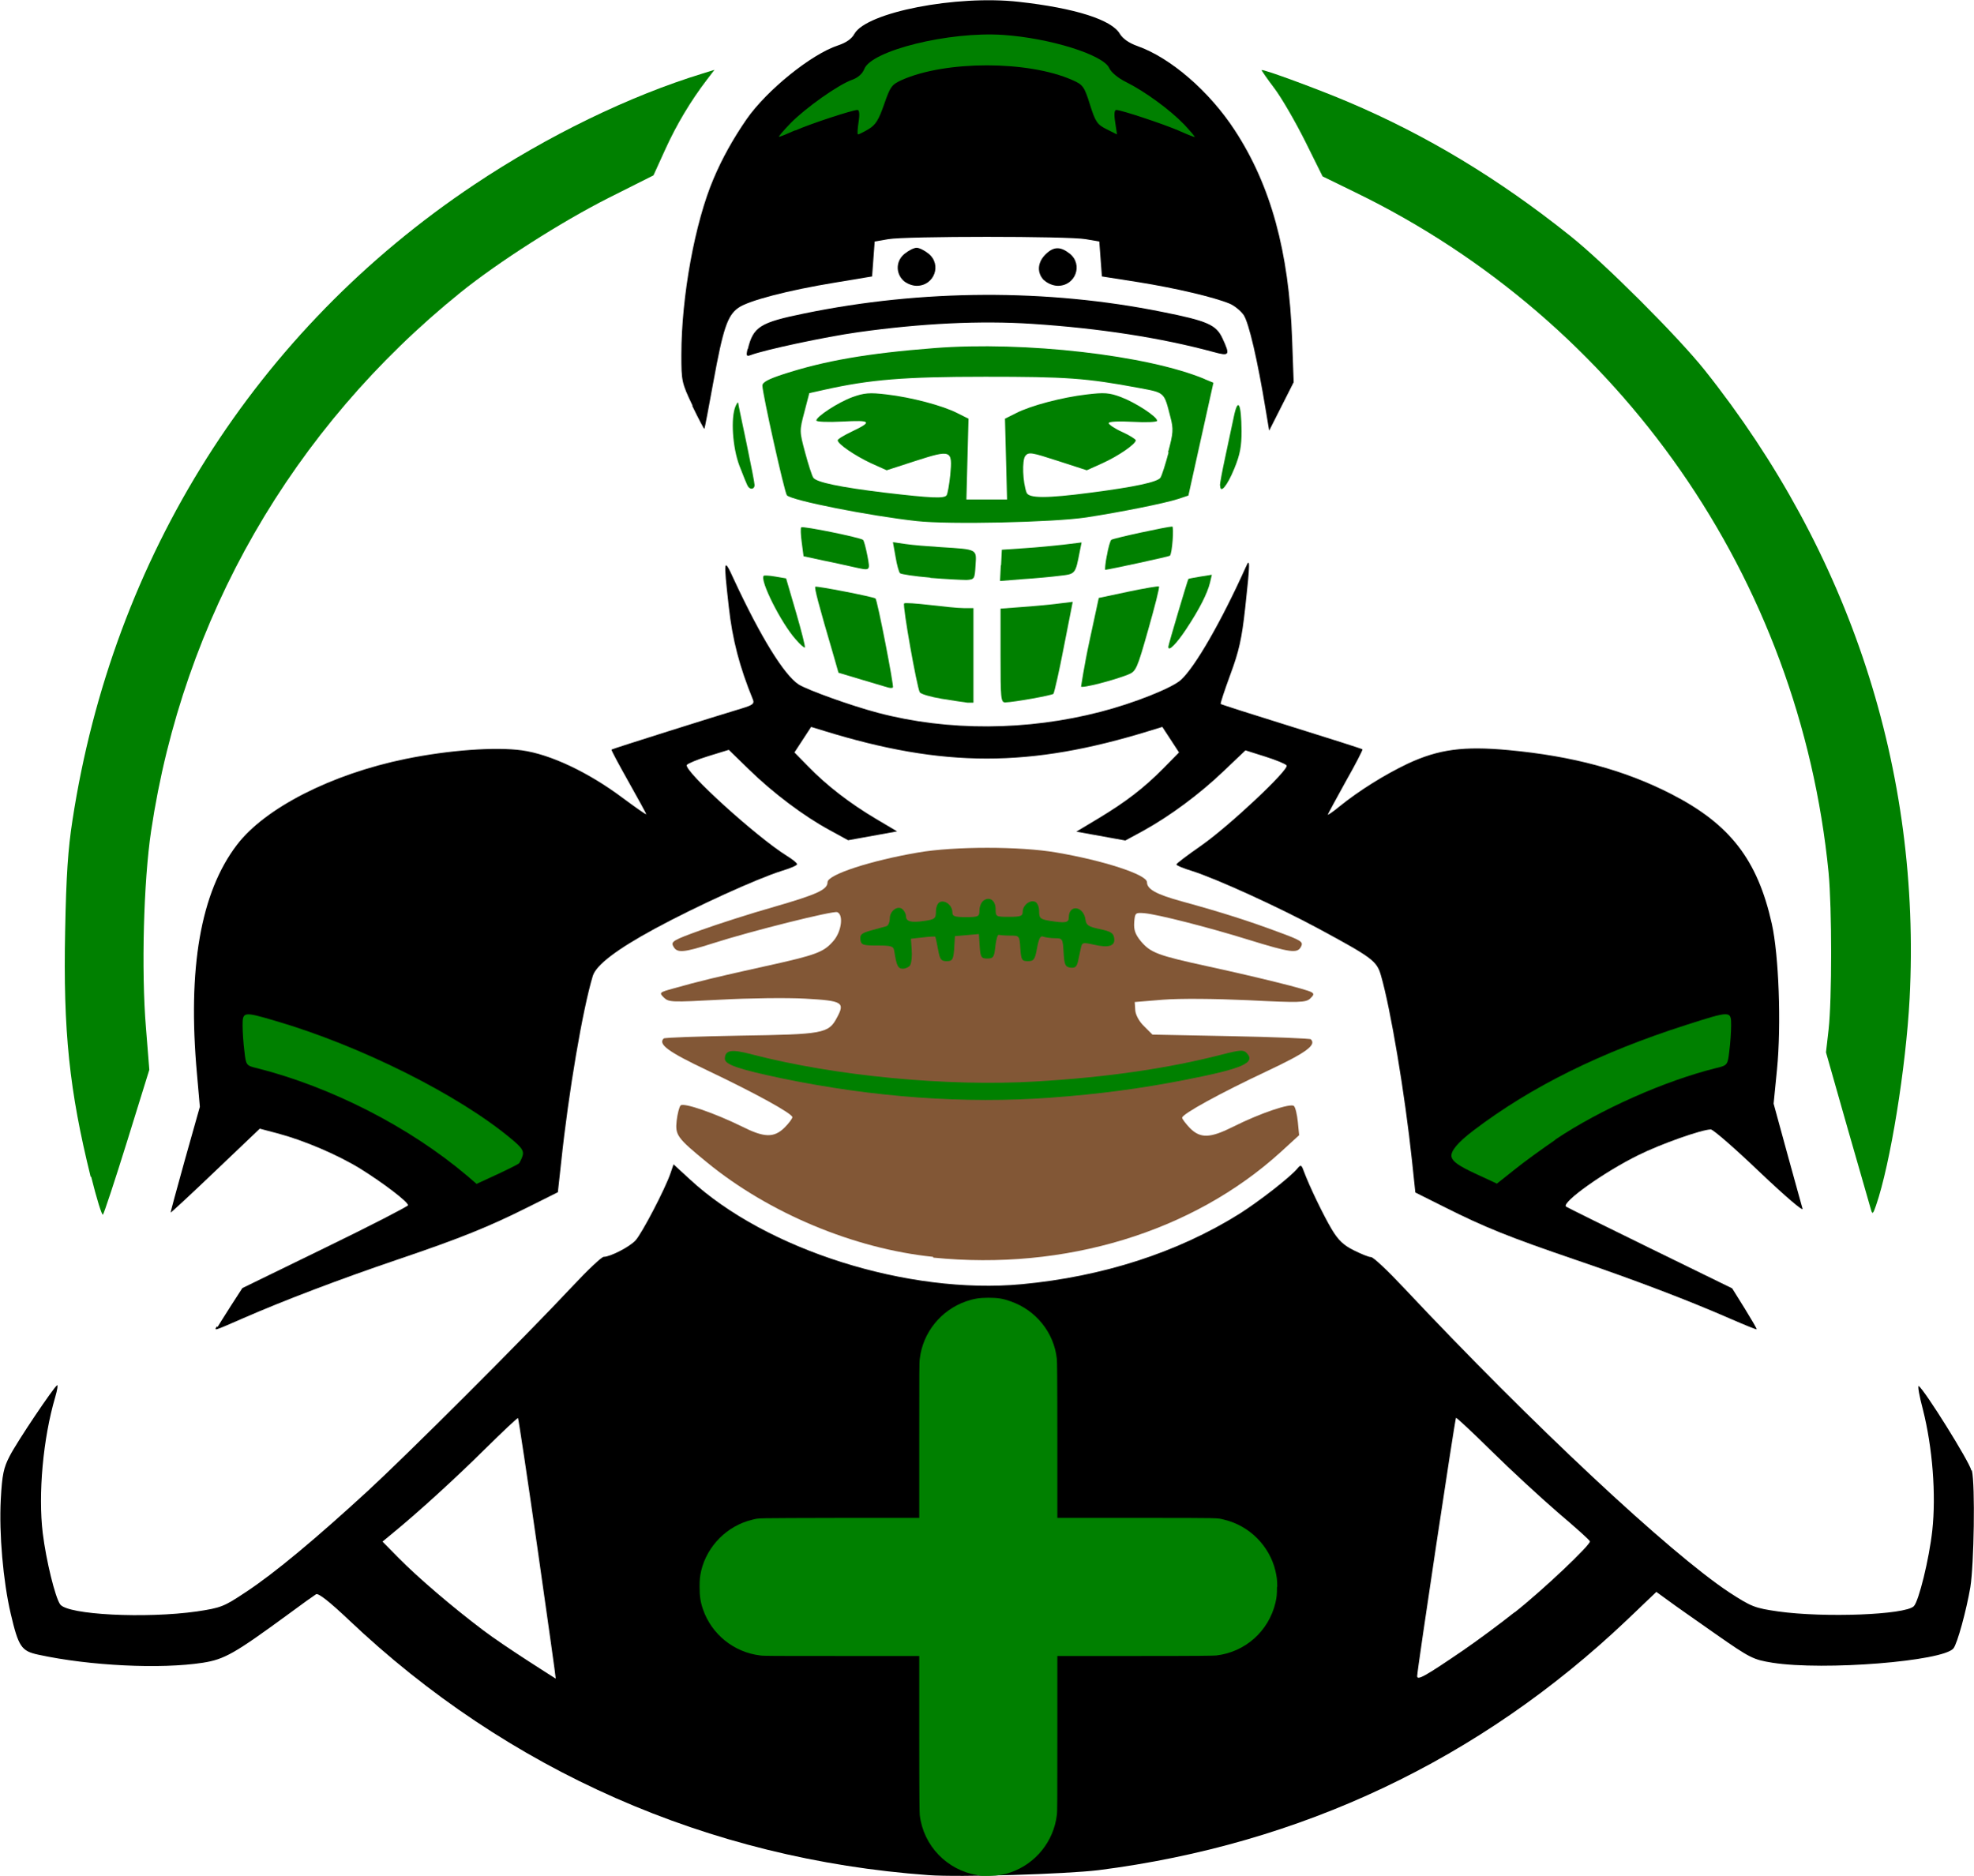
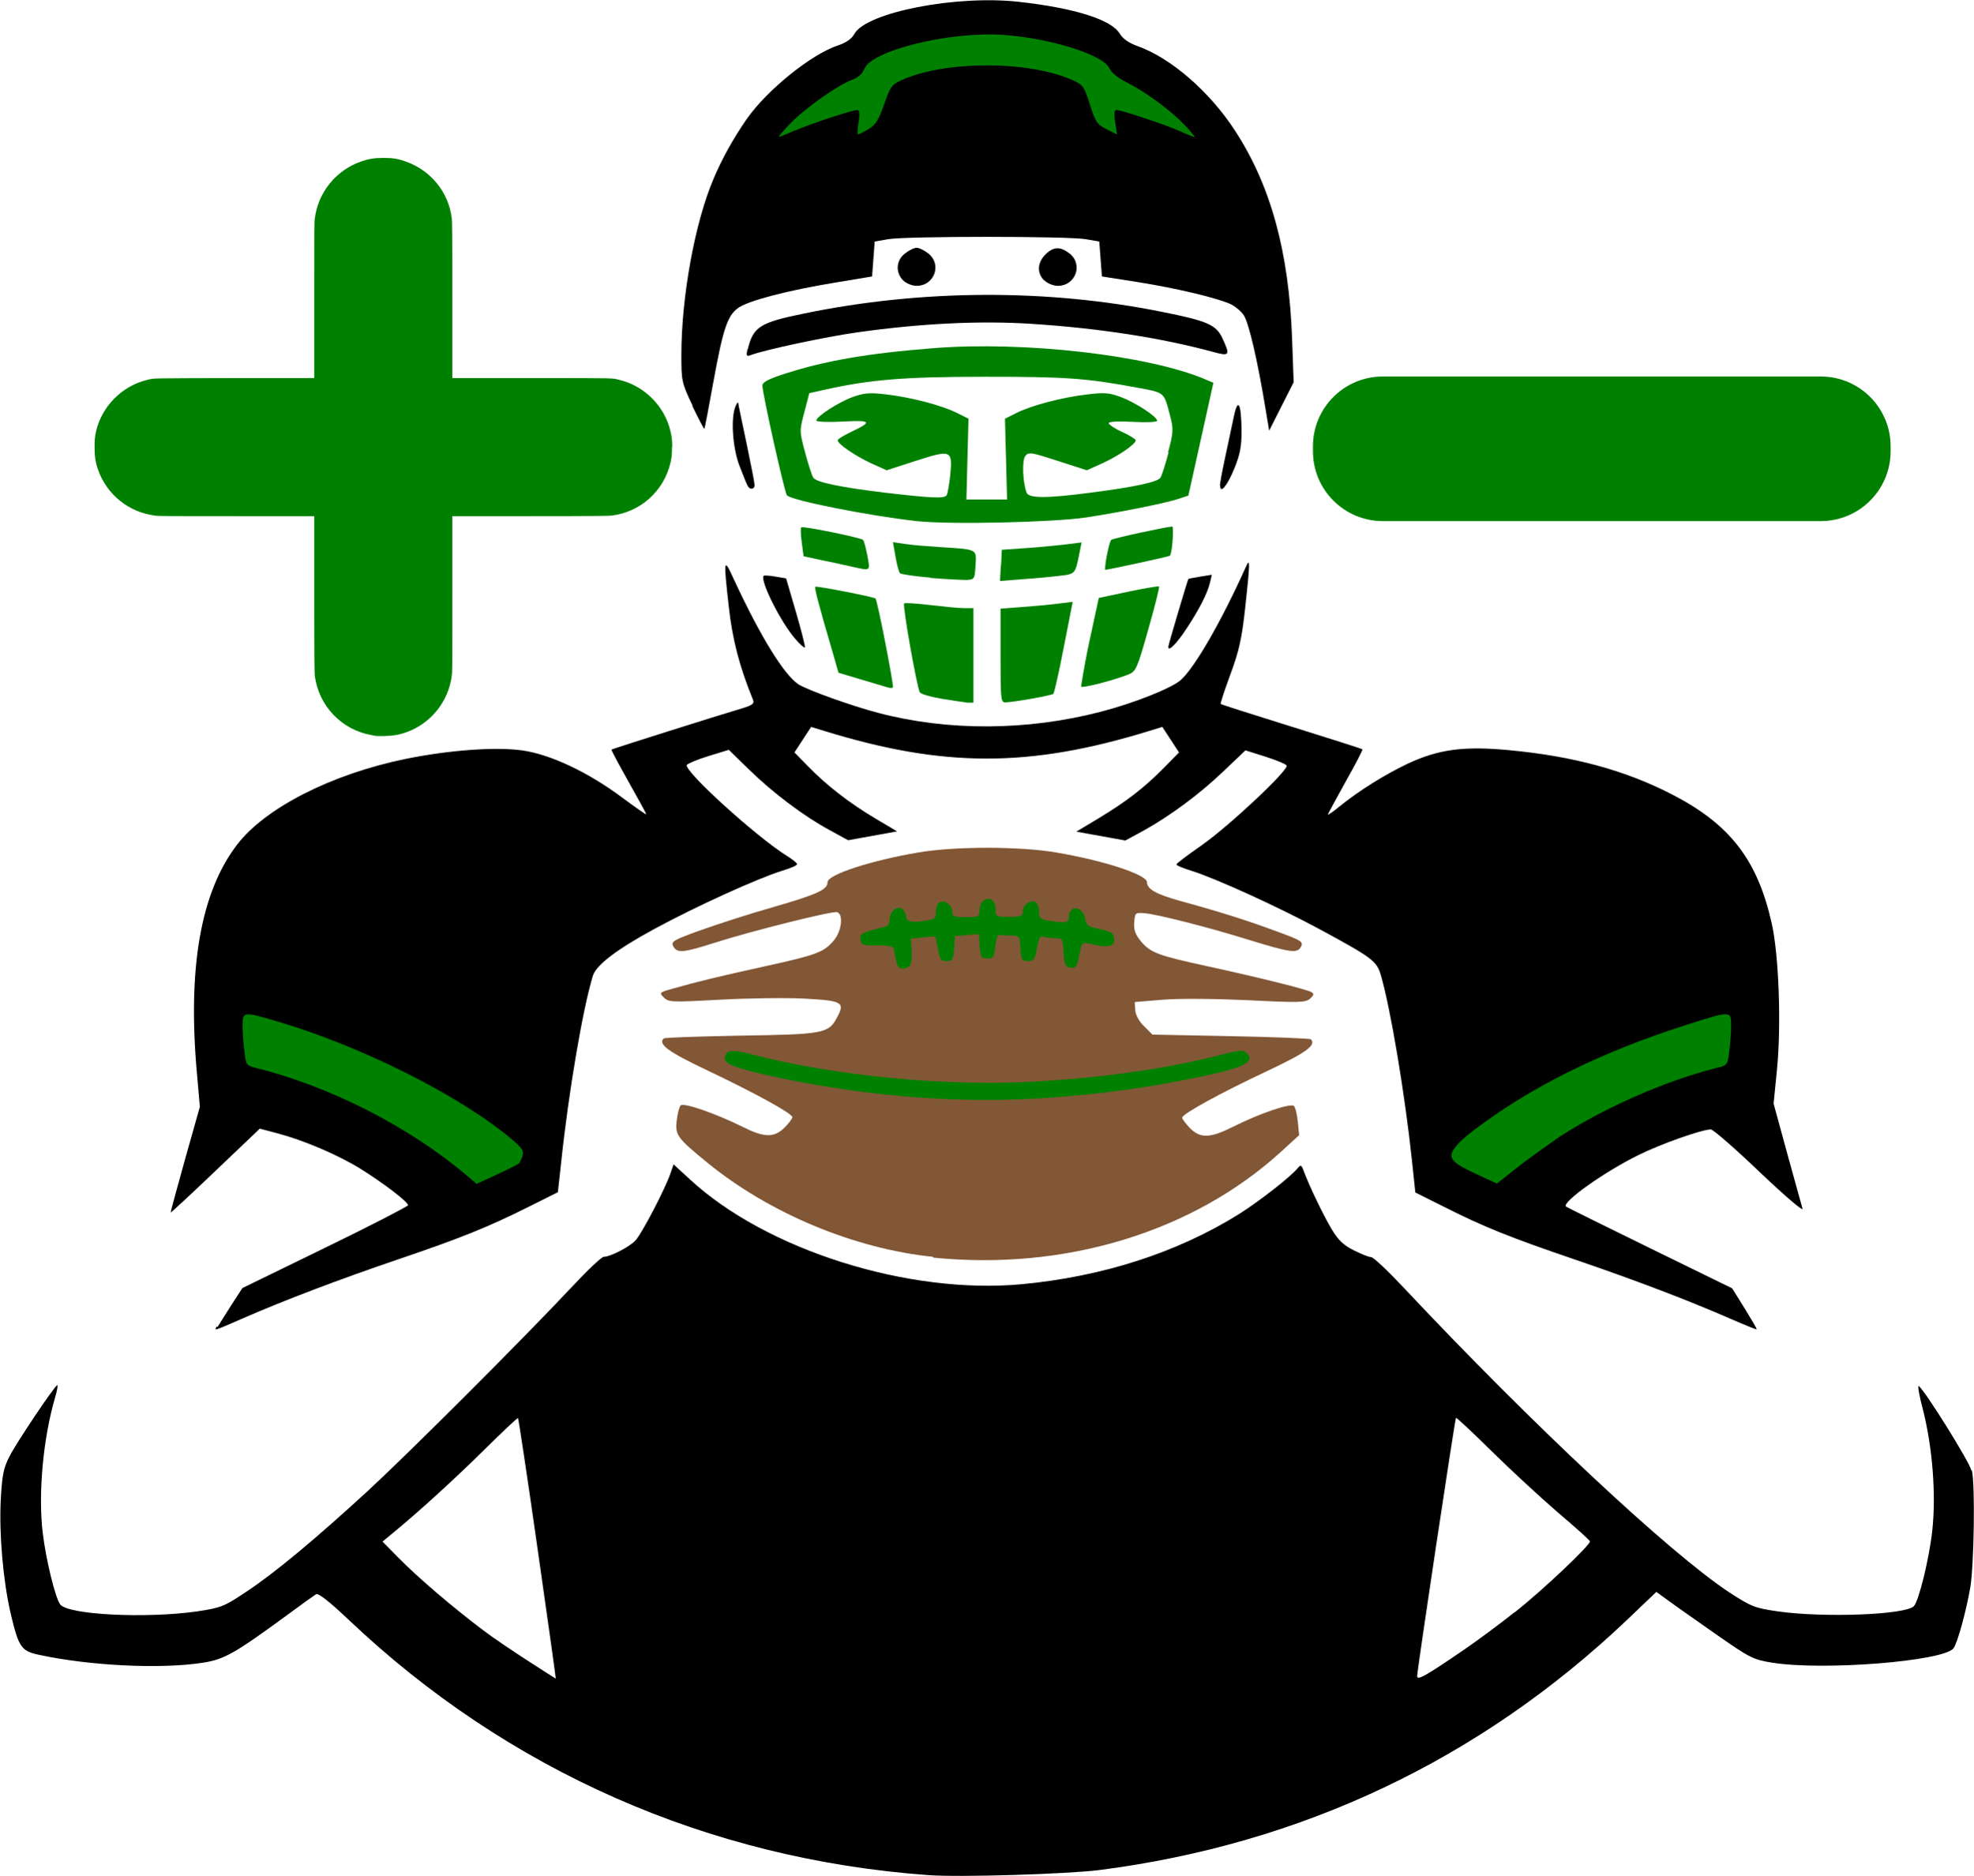
<svg xmlns="http://www.w3.org/2000/svg" id="svg10" viewBox="0 0 75.73 72">
  <defs>
    <style>
      svg {
        color: green;
      }
    </style>
  </defs>
  <g id="Player">
    <path id="Bottom_Jersey" d="m75.66,56.44c-.07-.33-1.8-3.1-2.02-3.24-.05-.03.02.38.16.9.37,1.46.51,3.27.36,4.64-.12,1.1-.52,2.72-.71,2.91-.33.33-3.43.45-5.21.2-.9-.13-1.02-.18-1.87-.73-2.31-1.53-7.56-6.44-12.5-11.7-.6-.64-1.16-1.17-1.25-1.17s-.38-.12-.66-.26c-.39-.19-.6-.39-.85-.81-.3-.5-.85-1.63-1.08-2.25-.08-.22-.11-.23-.22-.1-.26.33-1.51,1.3-2.26,1.77-2.37,1.48-5.24,2.4-8.33,2.69-4.36.41-9.83-1.32-12.75-4.03l-.62-.57-.12.35c-.21.61-1.1,2.31-1.34,2.57-.23.25-.97.63-1.22.63-.08,0-.61.5-1.19,1.12-1.94,2.07-6.35,6.47-7.87,7.87-1.97,1.81-3.57,3.15-4.68,3.88-.84.56-.95.6-1.87.74-1.97.28-4.96.13-5.25-.27-.19-.26-.54-1.68-.67-2.74-.18-1.49.01-3.63.48-5.22.08-.27.11-.48.07-.45-.14.09-1.54,2.17-1.82,2.72-.23.44-.29.71-.34,1.66-.07,1.31.09,3.14.38,4.38.3,1.28.41,1.44,1.06,1.58,1.97.43,4.7.56,6.31.31.84-.13,1.23-.36,3.28-1.86.51-.38.99-.72,1.07-.77.09-.05.51.28,1.25.98,6.1,5.79,13.81,9.19,22.25,9.8,1.19.09,5.3-.04,6.53-.19,7.77-.99,14.64-4.24,20.29-9.61l1.12-1.07.44.32c.24.18,1.07.76,1.84,1.3,1.33.93,1.44.98,2.18,1.1,1.98.31,6.54-.06,6.94-.55.15-.18.5-1.47.65-2.35.14-.87.19-3.9.06-4.48Zm-54.33,7.99s-1.96-1.23-2.79-1.86c-1.18-.89-2.5-2.02-3.24-2.77l-.62-.63.41-.34c.94-.77,2.36-2.06,3.52-3.21.68-.67,1.25-1.21,1.27-1.19.02.02.36,2.27.75,5.01.39,2.74.71,4.99.7,5Zm36.8-2.55c-.54.43-1.43,1.09-1.97,1.46-1.48,1.01-1.77,1.17-1.77.99,0-.22,1.45-9.87,1.49-9.91.02-.02.64.56,1.38,1.29.74.73,1.88,1.78,2.54,2.35.66.56,1.21,1.05,1.22,1.1.04.12-1.78,1.85-2.88,2.72Z" />
    <path id="Top_Jersey" d="m8.35,50.93c.04-.07.27-.43.51-.81l.44-.68,3.18-1.55c1.75-.85,3.18-1.59,3.18-1.63,0-.13-.93-.84-1.81-1.39-.87-.54-2.18-1.1-3.2-1.37l-.68-.18-1.7,1.62c-.93.89-1.71,1.61-1.72,1.6-.01-.01.24-.93.55-2.04l.57-2.02-.11-1.25c-.37-4.07.14-6.98,1.53-8.8,1.08-1.42,3.64-2.72,6.47-3.3,1.66-.34,3.45-.47,4.47-.33,1.09.15,2.55.84,3.86,1.82.5.37.91.66.91.63s-.31-.59-.68-1.25c-.37-.66-.67-1.21-.65-1.23.03-.03,4.06-1.3,5-1.58.4-.12.49-.18.43-.33-.52-1.27-.79-2.31-.93-3.57-.21-1.88-.2-1.92.21-1.02,1.02,2.19,1.91,3.63,2.47,4,.33.21,2.02.82,3.05,1.09,2.69.71,5.73.69,8.54-.04,1.28-.33,2.76-.92,3.09-1.23.55-.51,1.55-2.25,2.49-4.34.16-.37.16-.15-.03,1.58-.13,1.19-.24,1.67-.57,2.56-.22.6-.39,1.11-.37,1.13s1.24.41,2.72.87c1.48.46,2.7.85,2.72.87s-.27.58-.65,1.25c-.37.67-.68,1.24-.68,1.26s.2-.11.44-.31c.78-.63,1.75-1.23,2.63-1.65,1.18-.55,2.14-.68,3.86-.52,2.48.23,4.47.77,6.26,1.69,2.24,1.15,3.3,2.51,3.85,4.97.27,1.2.37,3.88.2,5.6l-.13,1.31.52,1.9c.29,1.04.55,2,.59,2.13.04.13-.66-.47-1.64-1.4-.94-.9-1.79-1.64-1.88-1.64-.34,0-1.93.56-2.79.99-1.3.64-2.93,1.8-2.77,1.97.02.02,1.47.74,3.21,1.59l3.17,1.55.48.77c.26.42.47.78.46.8s-.47-.17-1-.4c-1.6-.7-3.64-1.48-5.96-2.27-2.55-.87-3.49-1.25-5.02-2.02l-1.12-.56-.13-1.23c-.27-2.54-.82-5.83-1.19-7.1-.16-.56-.33-.68-2.4-1.8-1.58-.85-3.91-1.91-4.85-2.21-.33-.1-.6-.21-.6-.25s.43-.36.96-.73c1.07-.75,3.37-2.91,3.27-3.07-.04-.06-.41-.21-.82-.34l-.76-.24-.83.79c-.94.9-2.07,1.73-3.08,2.29l-.7.38-.94-.17-.94-.17.85-.51c1.06-.64,1.74-1.16,2.5-1.93l.59-.6-.32-.49-.32-.49-.49.15c-4.6,1.42-7.9,1.42-12.5,0l-.49-.15-.32.49-.32.49.54.55c.7.72,1.58,1.4,2.59,2l.81.48-.94.17-.94.17-.73-.4c-.96-.52-2.15-1.41-3.09-2.33l-.76-.74-.78.24c-.43.13-.8.29-.83.34-.13.22,2.68,2.77,3.84,3.49.21.13.39.27.39.32s-.27.16-.6.26c-.95.3-3.28,1.36-4.85,2.21q-2.2,1.19-2.39,1.82c-.39,1.29-.93,4.47-1.21,7.12l-.13,1.18-1.12.56c-1.54.77-2.6,1.2-5.02,2.02-2.21.75-4.37,1.57-5.97,2.27-1.1.48-1.09.48-.98.3h0Z" />
    <path id="Left_Stripe" fill="currentColor" d="m19.93,44.64s.1-.17.13-.29c.05-.18-.04-.31-.44-.64-2.02-1.69-5.8-3.58-9.06-4.53-1.22-.36-1.25-.35-1.25.18,0,.24.03.69.07.99.06.54.07.55.49.65,2.84.72,5.84,2.25,8.06,4.13l.36.31.78-.36c.43-.2.81-.39.85-.43h0Z" />
    <path id="Right_Stripe" fill="currentColor" d="m59.69,43.74c1.73-1.16,4.21-2.26,6.19-2.75.42-.1.43-.12.49-.65.04-.3.07-.74.07-.99,0-.56-.01-.56-1.73-.01-3.28,1.05-5.95,2.37-8.16,4.05q-.92.7-.84,1.02c.05.18.28.34.9.63l.84.39.68-.54c.37-.3,1.08-.81,1.56-1.14h0Z" />
-     <path id="Football BG" fill="#825736" d="m35.81,48.24c-3.03-.31-6.3-1.68-8.67-3.62-1.16-.95-1.23-1.05-1.17-1.61.03-.26.1-.53.15-.58.12-.12,1.32.3,2.34.8.87.44,1.24.45,1.65.05.17-.17.3-.35.3-.4,0-.14-1.42-.92-3.27-1.8-1.5-.71-1.89-1-1.67-1.22.04-.04,1.36-.08,2.94-.11,3.19-.05,3.39-.08,3.71-.69.32-.59.22-.65-1.22-.73-.7-.04-2.17-.02-3.25.04-1.87.1-1.98.1-2.17-.08-.19-.19-.18-.2.36-.35.95-.27,1.74-.46,3.51-.85,2-.44,2.26-.54,2.64-.98.31-.36.39-1.01.14-1.1-.16-.06-3.32.73-4.75,1.19-1.16.37-1.4.39-1.54.12-.1-.18,0-.24,1.06-.62.64-.23,1.91-.64,2.83-.9,1.62-.47,2.03-.65,2.03-.94s1.66-.83,3.48-1.14c1.39-.24,3.91-.24,5.3,0,1.82.31,3.48.85,3.48,1.14,0,.27.36.47,1.35.74,1.53.42,2.56.75,3.66,1.16.93.34,1,.39.9.58-.14.26-.39.23-2.01-.27-1.54-.48-3.51-.98-4-1.02-.35-.03-.36-.01-.39.35-.02.29.04.46.25.72.38.45.64.55,2.62.98,1.97.43,3.74.87,3.93.98.11.06.1.11-.05.25-.17.15-.41.16-2.37.06-1.31-.06-2.62-.07-3.27-.02l-1.09.09.02.31c.01.18.15.44.34.62l.32.32,3.01.06c1.65.03,3.04.09,3.07.12.22.22-.17.51-1.68,1.22-1.85.87-3.26,1.65-3.26,1.79,0,.05.14.23.3.4.4.4.77.39,1.65-.05,1.03-.52,2.22-.92,2.34-.8.06.06.12.33.15.61l.05.51-.71.65c-3.38,3.07-8.28,4.56-13.33,4.05h0Z" />
+     <path id="Ball" fill="#825736" d="m35.81,48.24c-3.03-.31-6.3-1.68-8.67-3.62-1.16-.95-1.23-1.05-1.17-1.61.03-.26.1-.53.15-.58.12-.12,1.32.3,2.34.8.87.44,1.24.45,1.65.05.17-.17.3-.35.3-.4,0-.14-1.42-.92-3.27-1.8-1.5-.71-1.89-1-1.67-1.22.04-.04,1.36-.08,2.94-.11,3.19-.05,3.39-.08,3.71-.69.32-.59.22-.65-1.22-.73-.7-.04-2.17-.02-3.25.04-1.87.1-1.98.1-2.17-.08-.19-.19-.18-.2.36-.35.95-.27,1.74-.46,3.51-.85,2-.44,2.26-.54,2.64-.98.31-.36.39-1.01.14-1.1-.16-.06-3.32.73-4.75,1.19-1.16.37-1.4.39-1.54.12-.1-.18,0-.24,1.06-.62.64-.23,1.91-.64,2.83-.9,1.62-.47,2.03-.65,2.03-.94s1.66-.83,3.48-1.14c1.39-.24,3.91-.24,5.3,0,1.82.31,3.48.85,3.48,1.14,0,.27.36.47,1.35.74,1.53.42,2.56.75,3.66,1.16.93.34,1,.39.9.58-.14.26-.39.23-2.01-.27-1.54-.48-3.51-.98-4-1.02-.35-.03-.36-.01-.39.35-.02.29.04.46.25.72.38.45.64.55,2.62.98,1.97.43,3.74.87,3.93.98.11.06.1.11-.05.25-.17.15-.41.16-2.37.06-1.31-.06-2.62-.07-3.27-.02l-1.09.09.02.31c.01.18.15.44.34.62l.32.32,3.01.06c1.65.03,3.04.09,3.07.12.22.22-.17.51-1.68,1.22-1.85.87-3.26,1.65-3.26,1.79,0,.05.14.23.3.4.4.4.77.39,1.65-.05,1.03-.52,2.22-.92,2.34-.8.06.06.12.33.15.61l.05.51-.71.65c-3.38,3.07-8.28,4.56-13.33,4.05h0Z" />
    <path id="Football_Stitch" fill="currentColor" d="m40.32,42.13c1.82-.13,3.47-.35,5.15-.68,2.25-.44,2.74-.66,2.37-1.04-.12-.12-.26-.11-.92.06-2.05.53-4.41.88-7.17,1.04-3.4.2-7.7-.21-10.89-1.04-.79-.21-1.04-.17-1.04.17,0,.22.53.4,2.19.75,3.53.73,7,.98,10.33.74Z" />
    <path id="Football_Laces" fill="currentColor" d="m34.94,37.02c.04-.07.07-.32.05-.56l-.03-.43.45-.05c.25-.03.46-.04.48-.03.02.01.06.23.11.48.07.39.11.46.33.46s.26-.05.29-.48l.03-.48.46-.04.46-.04.03.47c.03.42.06.47.29.47s.27-.05.31-.47c.03-.26.09-.46.13-.44.04.01.24.03.44.03.35,0,.36,0,.39.49.03.45.06.49.29.49s.27-.06.35-.5c.07-.37.13-.49.24-.44.08.03.29.06.45.06.29,0,.3.02.33.55.03.47.06.55.26.58.18.02.24-.03.29-.23.03-.15.08-.38.11-.51.05-.23.07-.24.51-.14.57.13.82.05.77-.26-.03-.19-.13-.25-.55-.34-.44-.09-.52-.15-.55-.36-.07-.53-.64-.6-.64-.09,0,.21-.13.23-.75.13-.35-.06-.39-.1-.39-.37,0-.17-.07-.33-.16-.36-.2-.08-.47.14-.47.39,0,.16-.08.19-.52.19-.5,0-.52,0-.52-.3,0-.34-.25-.5-.48-.31-.08.07-.14.23-.14.37,0,.23-.04.25-.52.25-.44,0-.52-.03-.52-.19,0-.25-.26-.47-.47-.39-.09.03-.16.19-.16.36,0,.28-.04.31-.47.37-.49.07-.68.02-.68-.19,0-.07-.05-.18-.12-.25-.18-.18-.5.04-.5.34,0,.14-.06.28-.13.3-.07.02-.33.09-.58.16-.37.1-.44.16-.42.35.03.21.09.23.65.23s.62.03.65.21c.09.57.14.68.33.68.11,0,.23-.06.28-.13h0Z" />
-     <path id="Left_Circle" fill="currentColor" d="m3.48,45.17c-.82-3.31-1.06-5.6-.98-9.45.04-2.1.11-3.14.28-4.23,1.55-10.12,7.05-18.82,15.43-24.41,2.8-1.87,5.95-3.4,8.76-4.26l.45-.14-.29.38c-.62.81-1.17,1.73-1.6,2.68l-.45.99-1.73.87c-1.82.92-4.23,2.46-5.67,3.62-6.48,5.23-10.66,12.51-11.88,20.67-.29,1.93-.38,5.36-.2,7.54l.13,1.63-.85,2.74c-.47,1.51-.89,2.78-.93,2.82s-.24-.61-.45-1.45h0Z" />
-     <path id="Right_Circle" fill="currentColor" d="m71.81,46.44c-.03-.11-.44-1.52-.9-3.13l-.83-2.92.1-.87c.13-1.15.13-4.67,0-6.03-1.11-11.28-7.98-21.15-18.15-26.1l-1.27-.62-.67-1.35c-.37-.74-.9-1.66-1.18-2.03-.28-.37-.5-.69-.49-.7.05-.05,2.24.76,3.34,1.23,2.99,1.27,5.76,2.94,8.5,5.13,1.32,1.05,4.13,3.86,5.16,5.15,5.59,7.02,8.32,15.39,7.87,24.12-.14,2.65-.74,6.36-1.29,7.95-.11.32-.14.35-.19.17h0Z" />
    <g id="Facemask_Holes">
      <path fill="currentColor" d="m36.14,26.82c-.42-.07-.8-.18-.84-.25-.11-.19-.67-3.34-.6-3.41.03-.03.47,0,.98.06s1.09.12,1.3.12h.38v3.63h-.23c-.13-.02-.58-.08-.99-.15h0Z" />
      <path fill="currentColor" d="m38.4,25.16v-1.8l.8-.06c.44-.03,1.07-.09,1.39-.13l.58-.07-.34,1.73c-.18.95-.37,1.76-.4,1.8-.06.06-1.5.32-1.85.33-.17,0-.18-.15-.18-1.8h0Z" />
      <path fill="currentColor" d="m34.09,26.39c-.06-.02-.51-.15-1.01-.3l-.9-.27-.2-.7c-.57-1.94-.73-2.56-.69-2.6.04-.04,2.2.38,2.31.45.07.04.72,3.39.67,3.42-.04.02-.11.02-.17,0h0Z" />
      <path fill="currentColor" d="m41.49,26.36s.12-.82.32-1.74l.36-1.67,1.13-.24c.62-.13,1.15-.22,1.18-.2.03.03-.16.77-.41,1.65-.43,1.52-.47,1.61-.77,1.73-.55.22-1.78.54-1.82.46h0Z" />
-       <path fill="currentColor" d="m30.53,24.53c-.56-.63-1.38-2.27-1.22-2.43.02-.02.23-.01.45.03l.41.07.38,1.3c.21.72.36,1.32.34,1.35s-.19-.12-.36-.32Z" />
-       <path fill="currentColor" d="m44.84,24.82c0-.07.74-2.56.77-2.6.01-.01.22-.05.46-.09l.44-.07-.07.3c-.1.41-.4,1.01-.91,1.78-.37.56-.69.89-.69.69Z" />
      <path fill="currentColor" d="m35.7,22.17c-.6-.05-1.12-.13-1.16-.17-.04-.04-.12-.32-.17-.63l-.1-.56.48.07c.26.04.88.09,1.36.12,1.42.09,1.37.07,1.33.7-.03.52-.04.54-.34.56-.17,0-.8-.03-1.4-.08h0Z" />
      <path fill="currentColor" d="m38.42,21.7l.03-.6.88-.06c.49-.03,1.17-.1,1.53-.14l.65-.08-.07.35c-.17.87-.16.86-.77.93-.31.04-.95.1-1.43.13l-.86.07.03-.6Z" />
      <path fill="currentColor" d="m32.74,21.76c-.23-.05-.75-.17-1.16-.25l-.74-.16-.07-.53c-.04-.29-.05-.55-.02-.58.06-.06,2.26.39,2.37.48.04.03.11.31.17.61.11.6.13.58-.55.43h0Z" />
      <path fill="currentColor" d="m42.48,21.33c.05-.3.13-.57.17-.61.07-.06,2.15-.51,2.34-.51.07,0,0,1.03-.09,1.12-.02.03-2.38.54-2.48.54-.02,0,0-.25.06-.55h0Z" />
    </g>
+     <path id="Bottom_L_FM" d="m30.53,24.53c-.56-.63-1.38-2.27-1.22-2.43.02-.02.23-.01.45.03l.41.07.38,1.3c.21.72.36,1.32.34,1.35s-.19-.12-.36-.32Z" />
+     <path id="Bottom_R_FM" d="m44.84,24.82c0-.07.74-2.56.77-2.6.01-.01.22-.05.46-.09l.44-.07-.07.3c-.1.41-.4,1.01-.91,1.78-.37.56-.69.89-.69.69Z" />
    <path id="Face" fill="currentColor" d="m46.24,14.55c-2.2-.92-6.92-1.46-10.38-1.19-2.58.2-4.22.49-5.79,1-.58.19-.81.31-.81.44,0,.3.85,4.11.94,4.21.18.2,3.17.79,4.98.99,1.25.14,5.24.05,6.51-.14,1.3-.2,3.01-.54,3.53-.71l.39-.13.96-4.33-.34-.14Zm-1.39,2.81c-.12.46-.26.89-.31.97-.1.17-.99.36-2.69.58-1.68.22-2.36.22-2.45,0-.15-.4-.18-1.24-.05-1.41.13-.16.23-.14,1.25.19l1.11.36.6-.27c.62-.28,1.28-.74,1.28-.88,0-.04-.23-.19-.52-.32-.29-.13-.52-.29-.52-.34,0-.06.37-.08.93-.05.51.03.93.01.93-.04,0-.16-.83-.7-1.39-.91-.45-.17-.65-.18-1.31-.1-.95.11-2.16.43-2.72.72l-.42.21.04,1.55.04,1.55h-1.56l.04-1.55.04-1.55-.42-.21c-.56-.29-1.77-.61-2.72-.72-.66-.08-.86-.06-1.31.1-.55.2-1.39.75-1.39.9,0,.05.45.07,1,.04,1.11-.06,1.17,0,.35.39-.29.14-.53.28-.53.33,0,.14.66.59,1.28.88l.6.27,1.11-.36c1.37-.44,1.42-.42,1.33.54-.04.37-.1.72-.14.78-.09.13-.57.11-2.36-.1-1.73-.21-2.65-.4-2.76-.58-.05-.08-.19-.51-.31-.96-.22-.82-.22-.83-.03-1.55l.19-.73.58-.13c1.75-.39,3.04-.5,6.17-.5,3.11,0,3.87.05,5.9.43,1.01.19.96.15,1.21,1.12.12.46.11.61-.09,1.35Z" />
-     <path id="Leftside_Facemask" fill="currentColor" d="m28.7,18.66c-.03-.05-.18-.41-.32-.78-.27-.71-.34-1.85-.15-2.29.05-.11.09-.17.1-.13,0,.04.15.74.32,1.55s.31,1.53.31,1.61c0,.16-.17.19-.26.04h0Z" />
-     <path id="Rightside_Facemask" fill="currentColor" d="m46.82,18.63c0-.08.09-.56.2-1.07.11-.51.26-1.21.33-1.55.16-.78.29-.55.3.53,0,.58-.05.89-.28,1.45-.27.66-.54.98-.54.65Z" />
+     <path id="Leftside_Facemask" d="m28.7,18.66c-.03-.05-.18-.41-.32-.78-.27-.71-.34-1.85-.15-2.29.05-.11.09-.17.1-.13,0,.04.15.74.32,1.55s.31,1.53.31,1.61c0,.16-.17.19-.26.04h0Z" />
+     <path id="Rightside_Facemask" d="m46.82,18.63c0-.08.09-.56.2-1.07.11-.51.26-1.21.33-1.55.16-.78.29-.55.3.53,0,.58-.05.89-.28,1.45-.27.66-.54.98-.54.65Z" />
    <path id="Helmet_BG" d="m26.58,15.57c-.42-.88-.43-.95-.43-1.95,0-2.23.52-5.09,1.24-6.77.33-.78.75-1.53,1.26-2.27.77-1.11,2.48-2.5,3.52-2.84.3-.1.52-.25.62-.44.47-.83,3.92-1.5,6.31-1.23,2.16.24,3.57.69,3.88,1.23.11.18.34.35.68.47,1.27.45,2.76,1.74,3.73,3.23,1.38,2.11,2.08,4.66,2.2,8.01l.06,1.66-.47.93-.47.93-.13-.78c-.32-1.95-.65-3.36-.85-3.66-.12-.17-.37-.37-.55-.44-.58-.24-2.05-.59-3.49-.82l-1.4-.22-.05-.67-.05-.67-.52-.09c-.68-.12-6.91-.12-7.58,0l-.52.09-.05.67-.05.67-1.44.24c-1.77.29-3.32.69-3.7.97-.41.29-.58.8-.95,2.83-.18.98-.33,1.8-.35,1.81-.01.01-.22-.38-.46-.88h0Z" />
    <path id="Top_of_Helmet" fill="currentColor" d="m30.52,5.01c.58-.26,2.2-.79,2.39-.79.07,0,.09.16.04.47-.04.26-.05.47-.02.47s.21-.09.4-.2c.28-.17.39-.35.6-.95.24-.69.29-.76.68-.94,1.69-.75,4.84-.75,6.54,0,.41.18.46.24.68.94.21.67.28.77.64.95l.4.2-.07-.47c-.05-.31-.03-.47.04-.47.19,0,1.81.54,2.39.79.31.14.59.25.62.25s-.15-.21-.4-.48c-.55-.57-1.51-1.27-2.23-1.63-.31-.15-.58-.38-.65-.54-.23-.51-2.29-1.15-4.07-1.27-2.08-.14-5.06.6-5.33,1.31-.07.18-.24.33-.46.41-.54.19-1.79,1.08-2.36,1.66-.28.29-.49.53-.45.53s.31-.11.62-.25Z" />
    <path id="Top_Facemask" d="m28.7,13.4c.21-.86.46-1.02,2.17-1.37,4.52-.93,9.32-.95,13.73-.06,1.76.35,2.08.5,2.32,1.02.3.65.27.69-.35.52-1.99-.54-4.36-.91-6.96-1.08-1.98-.13-4.24-.02-6.67.32-1.28.18-3.61.68-4.13.88-.16.06-.18.03-.12-.23h0Z" />
    <path id="Right_Dot" d="m34.66,10.76c-.3-.3-.27-.77.07-1.03.15-.12.35-.22.45-.22s.3.1.45.22c.53.42.23,1.24-.45,1.24-.17,0-.4-.09-.52-.21h0Z" />
    <path id="Left_Dot" d="m40.07,10.76c-.28-.28-.26-.68.05-.99.31-.31.57-.32.93-.04.53.42.23,1.24-.45,1.24-.17,0-.4-.09-.52-.21h0Z" />
-     <path id="Plus" fill="currentColor" d="m49.01,60.91c0,.28-.01.4-.06.61-.26,1.09-1.16,1.89-2.27,2.02-.12.01-.52.02-3.12.02h-2.98v2.99c0,2.6,0,3-.02,3.12-.12,1-.81,1.86-1.76,2.19-.28.1-.5.13-.82.14-.13,0-.27,0-.29,0-.03,0-.11-.01-.18-.03-1.17-.19-2.07-1.13-2.21-2.3-.01-.12-.02-.53-.02-3.12v-2.99h-2.98c-2.6,0-3,0-3.12-.02-1.01-.12-1.87-.81-2.2-1.77-.1-.29-.13-.51-.13-.86,0-.28.01-.39.06-.62.23-.96,1-1.73,1.96-1.96.29-.07.01-.06,3.37-.07h3.04v-2.99c0-2.6,0-3,.02-3.12.12-1.01.81-1.86,1.77-2.2.29-.1.51-.14.86-.14s.57.03.86.14c.96.33,1.66,1.19,1.77,2.2.01.12.02.53.02,3.12v2.99h3.04c3.36,0,3.08,0,3.37.07.96.23,1.73,1,1.96,1.96.05.23.07.34.07.62Z" />
+     <path id="Plus" fill="currentColor" d="m25.79,17.16c0,.28-.01.4-.06.61-.26,1.09-1.16,1.89-2.27,2.02-.12.01-.52.02-3.12.02h-2.98v2.99c0,2.6,0,3-.02,3.12-.12,1-.81,1.86-1.76,2.19-.28.1-.5.13-.82.14-.13,0-.27,0-.29,0-.03,0-.11-.01-.18-.03-1.17-.19-2.07-1.13-2.21-2.3-.01-.12-.02-.53-.02-3.12v-2.99h-2.98c-2.6,0-3,0-3.12-.02-1.01-.12-1.87-.81-2.2-1.77-.1-.29-.13-.51-.13-.86,0-.28.01-.39.06-.62.23-.96,1-1.73,1.96-1.96.29-.07.01-.06,3.37-.07h3.04v-2.99c0-2.6,0-3,.02-3.12.12-1.01.81-1.86,1.77-2.2.29-.1.51-.14.86-.14s.57.03.86.14c.96.33,1.66,1.19,1.77,2.2.01.12.02.53.02,3.12v2.99h3.04c3.36,0,3.08,0,3.37.07.96.23,1.73,1,1.96,1.96.05.23.07.34.07.62Z" />
+     <rect id="Minus" fill="currentColor" x="50.39" y="14.45" width="22.17" height="5.55" rx="2.68" ry="2.68" />
  </g>
</svg>
